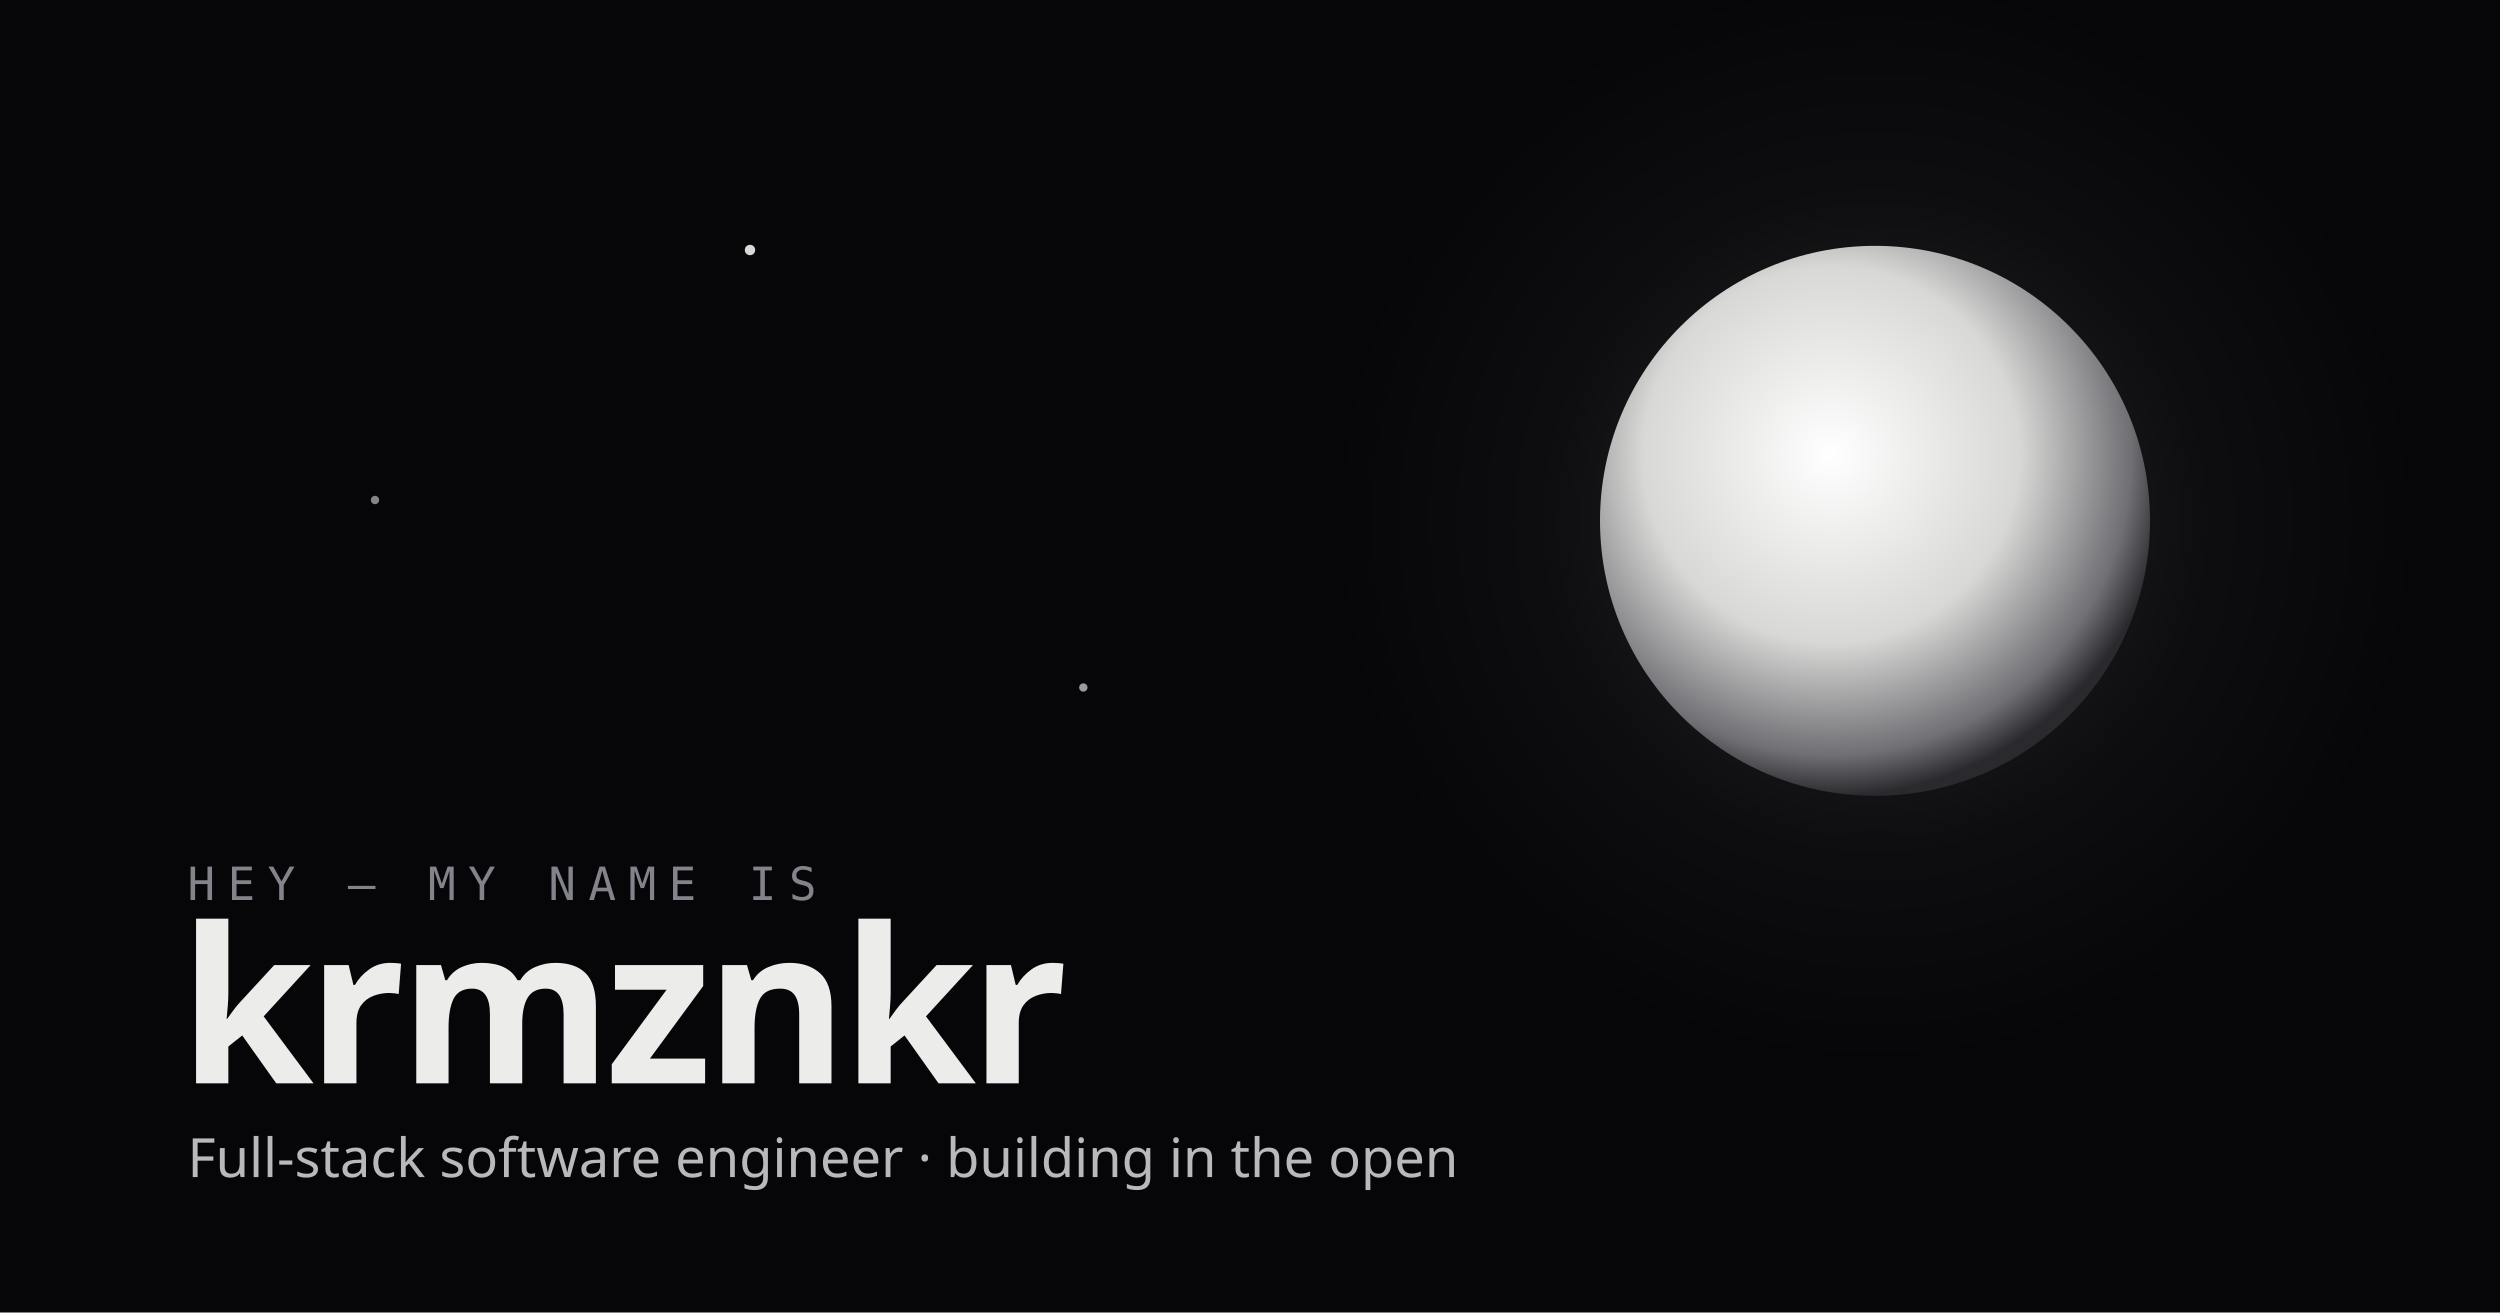
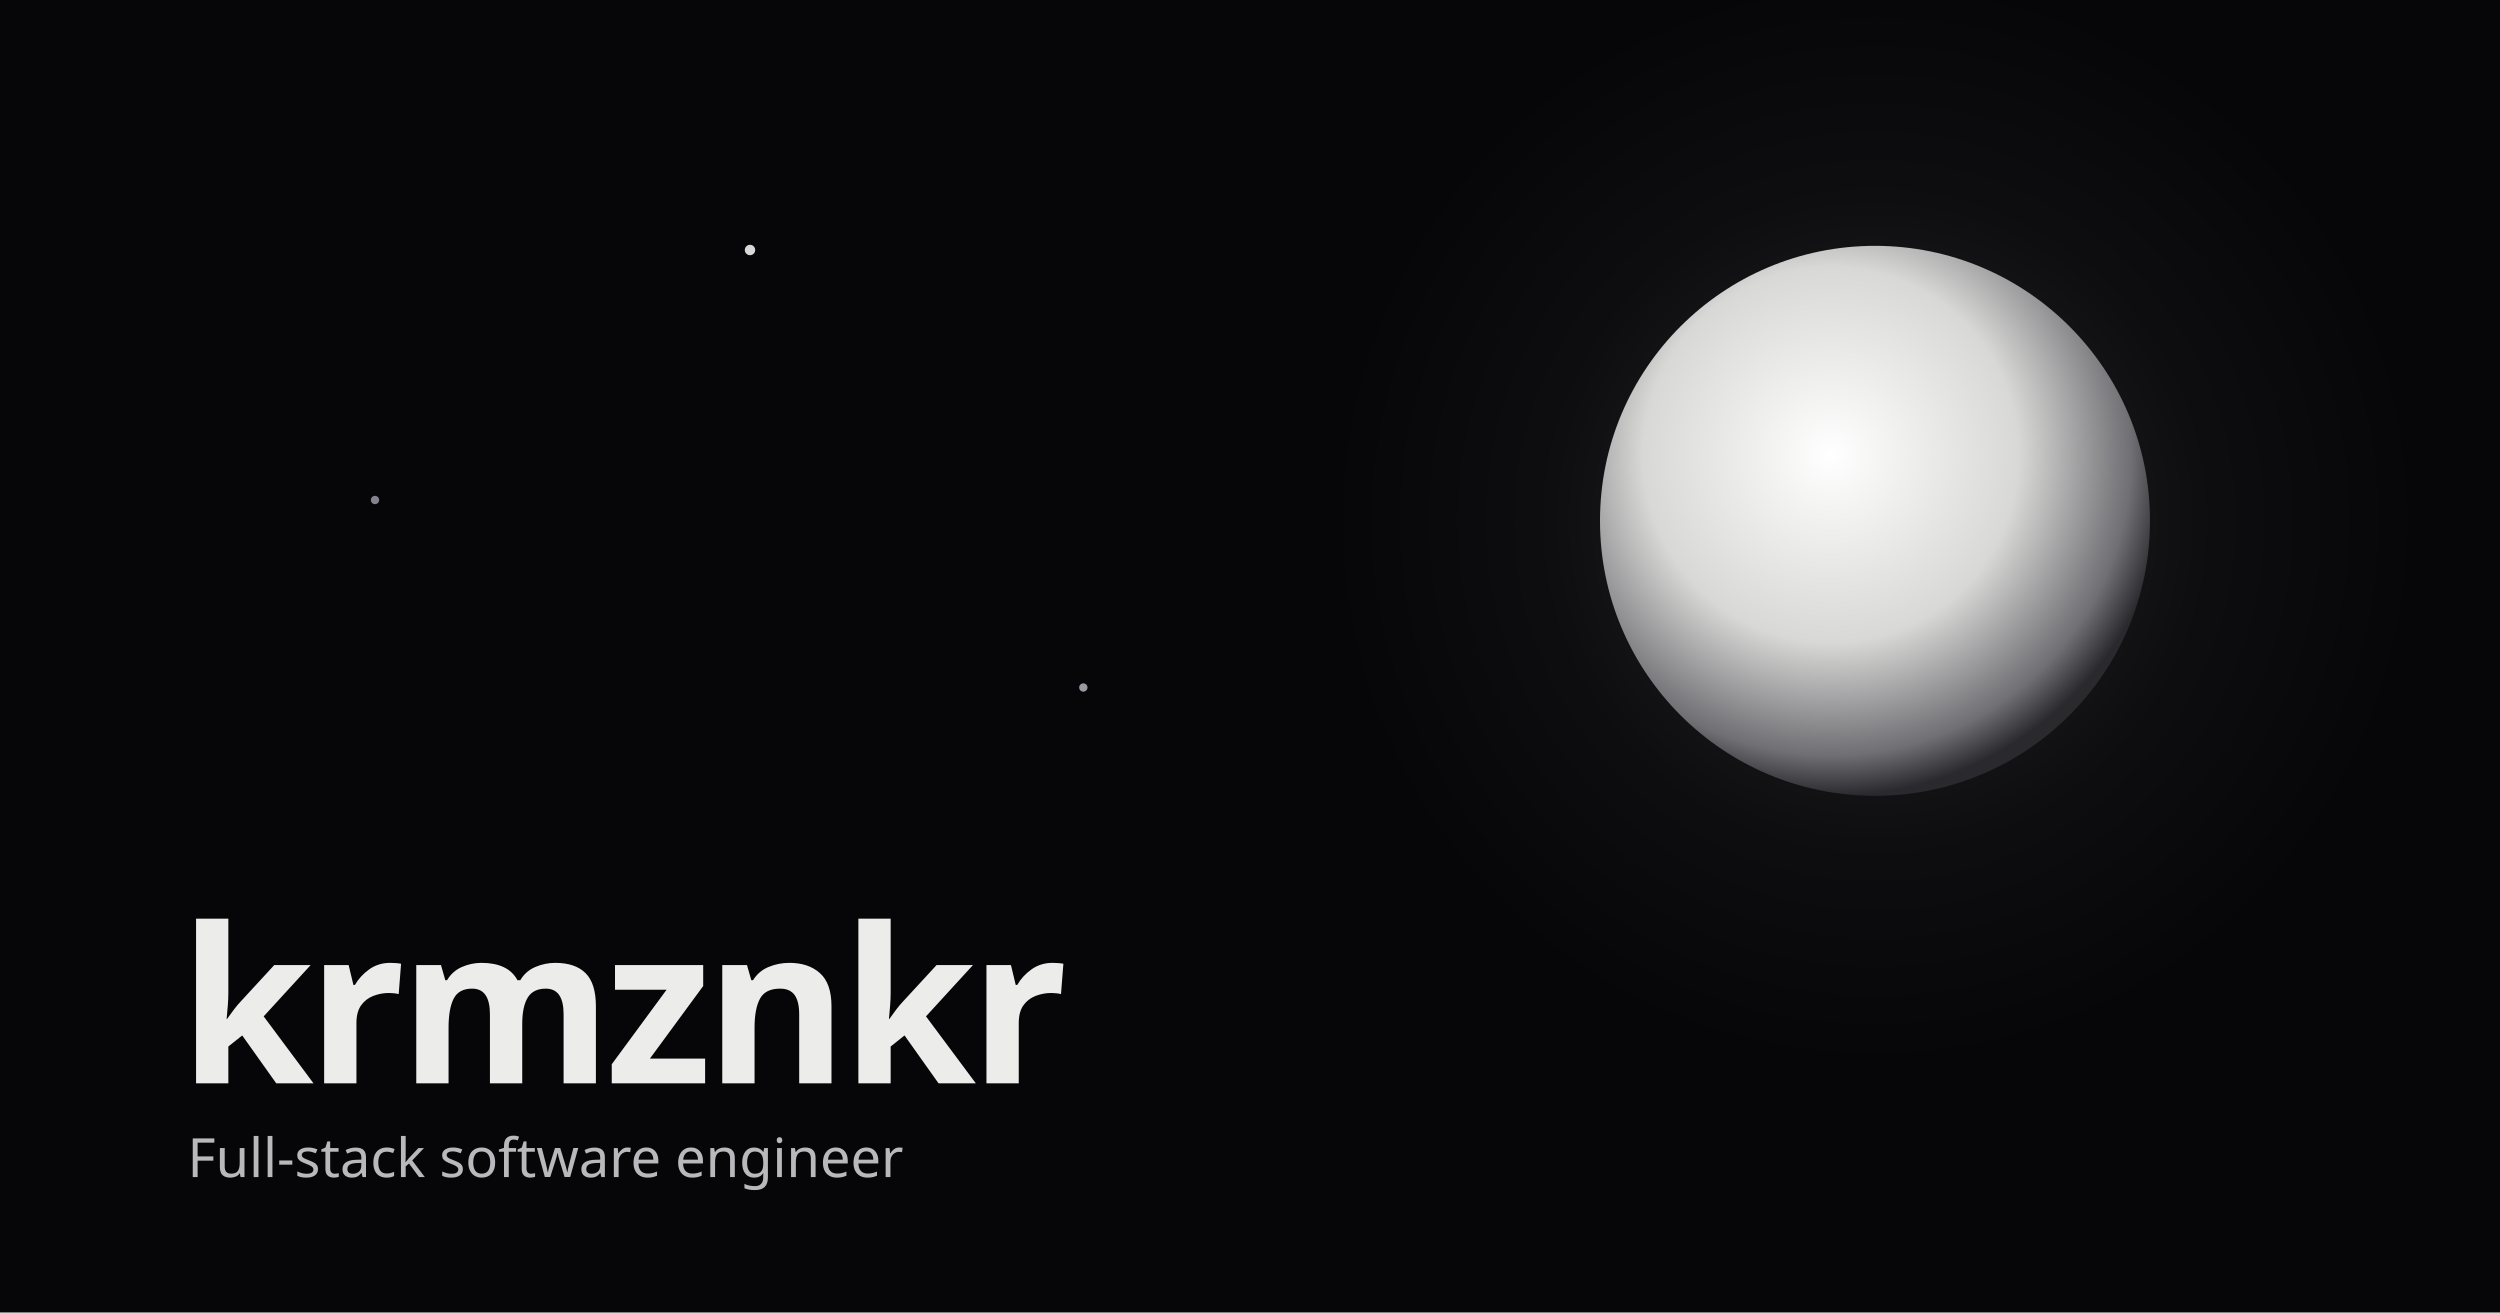
<svg xmlns="http://www.w3.org/2000/svg" width="1200" height="630" viewBox="0 0 1200 630" fill="none">
  <defs>
    <radialGradient id="moon" cx="42%" cy="38%" r="62%">
      <stop offset="0%" stop-color="#ffffff" />
      <stop offset="55%" stop-color="#d8d8d6" />
      <stop offset="88%" stop-color="#6f6f74" />
      <stop offset="100%" stop-color="#2a2a2e" />
    </radialGradient>
    <radialGradient id="halo" cx="50%" cy="50%" r="50%">
      <stop offset="0%" stop-color="#ffffff" stop-opacity="0.14" />
      <stop offset="60%" stop-color="#ffffff" stop-opacity="0.03" />
      <stop offset="100%" stop-color="#ffffff" stop-opacity="0" />
    </radialGradient>
  </defs>
  <rect width="1200" height="630" fill="#060608" />
  <circle cx="900" cy="250" r="260" fill="url(#halo)" />
  <circle cx="900" cy="250" r="132" fill="url(#moon)" />
  <circle cx="360" cy="120" r="2.5" fill="#d8d8d6" />
  <circle cx="520" cy="330" r="2" fill="#9a9aa2" />
  <circle cx="180" cy="240" r="2" fill="#83838c" />
  <g fill="#ececea">
-     <text x="90" y="432" font-family="ui-monospace, 'SF Mono', Menlo, monospace" font-size="22" letter-spacing="6" fill="#83838c">HEY — MY NAME IS</text>
    <text x="86" y="520" font-family="'Geist', ui-sans-serif, system-ui, sans-serif" font-size="104" font-weight="600" letter-spacing="-3">krmznkr</text>
  </g>
-   <text x="90" y="565" font-family="'Geist', ui-sans-serif, system-ui, sans-serif" font-size="26" fill="#b9b8bd">Full-stack software engineer · building in the open</text>
+   <text x="90" y="565" font-family="'Geist', ui-sans-serif, system-ui, sans-serif" font-size="26" fill="#b9b8bd">Full-stack software engineer</text>
</svg>
